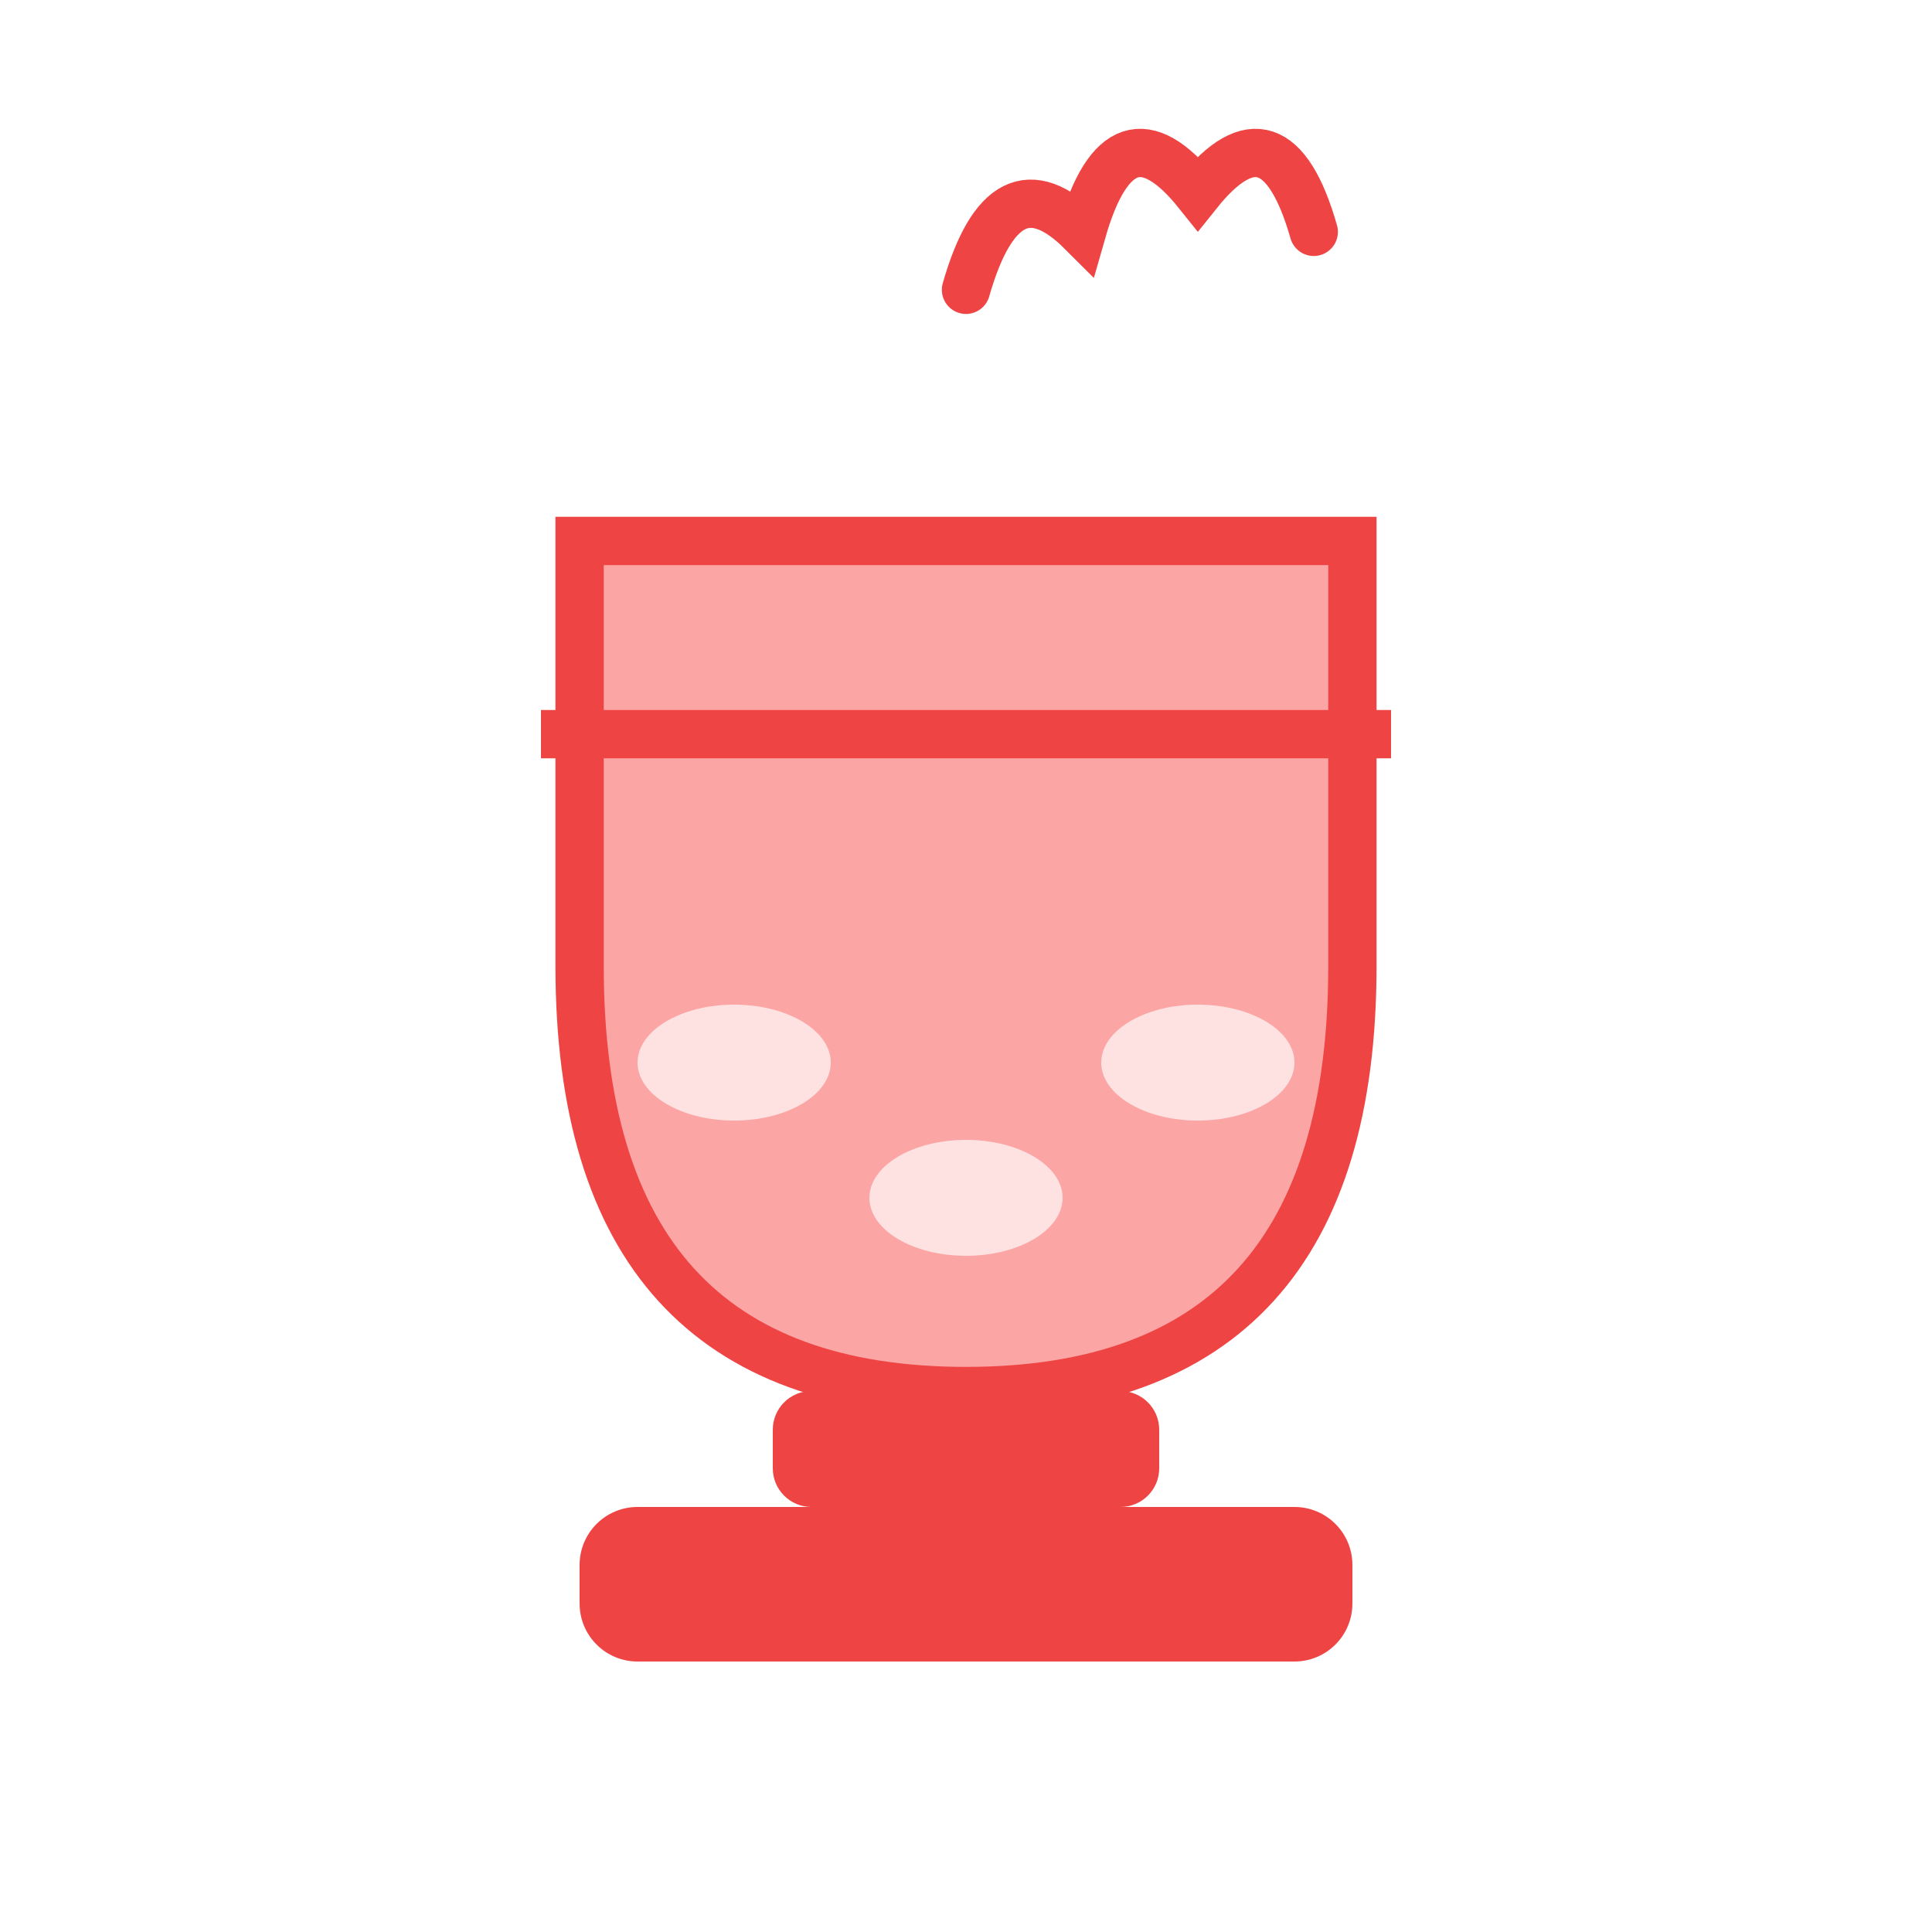
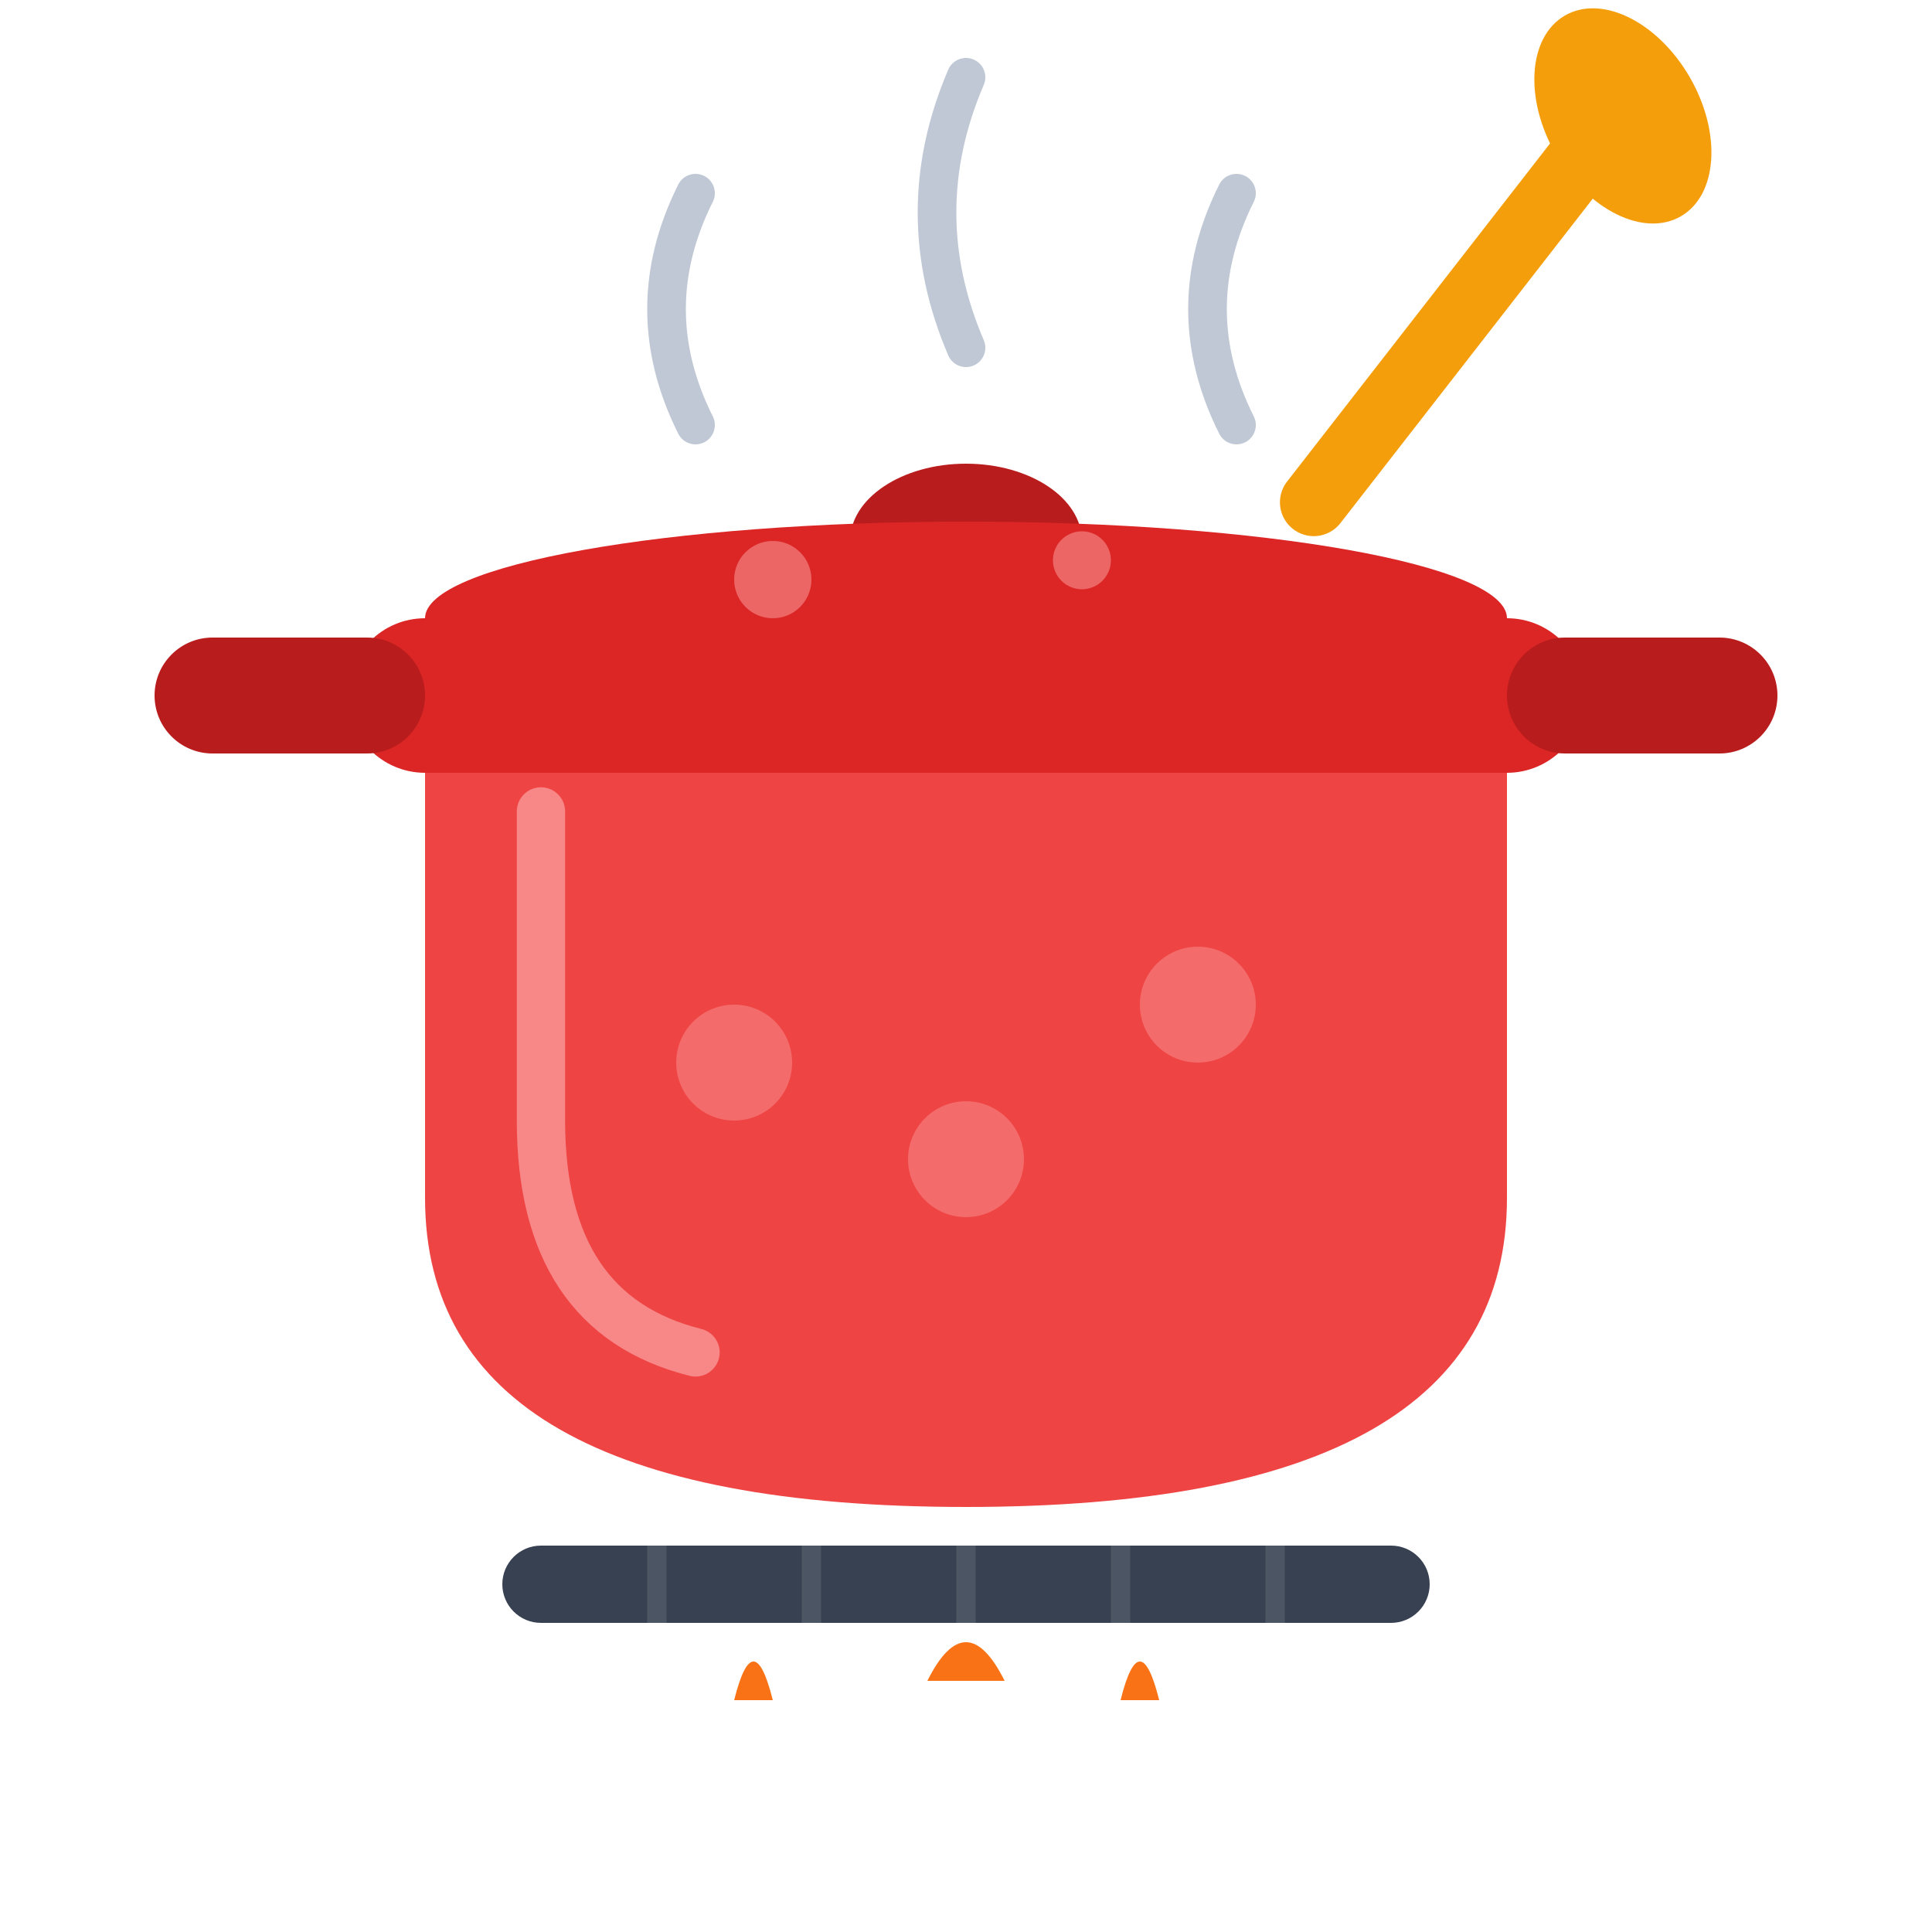
<svg xmlns="http://www.w3.org/2000/svg" viewBox="0 0 100 100">
-   <path d="M 50 15 Q 52 8 56 12 Q 58 5 62 10 Q 66 5 68 12" fill="none" stroke="#EF4444" stroke-width="2.5" stroke-linecap="round" />
-   <path d="M 30 28 L 30 50 Q 30 72 50 72 Q 70 72 70 50 L 70 28 Z" fill="#FCA5A5" stroke="#EF4444" stroke-width="2.5" />
-   <line x1="28" y1="38" x2="72" y2="38" stroke="#EF4444" stroke-width="2.5" />
-   <rect x="40" y="72" width="20" height="6" rx="2" fill="#EF4444" />
-   <rect x="30" y="78" width="40" height="8" rx="3" fill="#EF4444" />
-   <ellipse cx="38" cy="55" rx="5" ry="3" fill="#FEE2E2" />
-   <ellipse cx="62" cy="55" rx="5" ry="3" fill="#FEE2E2" />
-   <ellipse cx="50" cy="62" rx="5" ry="3" fill="#FEE2E2" />
+   <path d="M36,22 Q33,16 36,10" fill="none" stroke="#94A3B8" stroke-width="2" stroke-linecap="round" opacity="0.6" />
+   <path d="M50,18 Q47,11 50,4" fill="none" stroke="#94A3B8" stroke-width="2" stroke-linecap="round" opacity="0.6" />
+   <path d="M64,22 Q61,16 64,10" fill="none" stroke="#94A3B8" stroke-width="2" stroke-linecap="round" opacity="0.6" />
+   <path d="M22,38 L22,62 Q22,78 50,78 Q78,78 78,62 L78,38 Z" fill="#EF4444" />
+   <rect x="18" y="32" width="64" height="8" rx="4" fill="#DC2626" />
+   <rect x="8" y="33" width="14" height="6" rx="3" fill="#B91C1C" />
+   <rect x="78" y="33" width="14" height="6" rx="3" fill="#B91C1C" />
+   <path d="M28,42 L28,58 Q28,68 36,70" fill="none" stroke="#FCA5A5" stroke-width="2.5" stroke-linecap="round" opacity="0.7" />
+   <ellipse cx="50" cy="28" rx="6" ry="4" fill="#B91C1C" />
+   <ellipse cx="50" cy="32" rx="28" ry="5" fill="#DC2626" />
+   <line x1="68" y1="26" x2="82" y2="8" stroke="#F59E0B" stroke-width="3.5" stroke-linecap="round" />
+   <ellipse cx="84" cy="6" rx="4" ry="6" fill="#F59E0B" transform="rotate(-30 84 6)" />
+   <circle cx="40" cy="30" r="2" fill="#FCA5A5" opacity="0.5" />
+   <circle cx="56" cy="29" r="1.5" fill="#FCA5A5" opacity="0.5" />
+   <circle cx="38" cy="55" r="3" fill="#FCA5A5" opacity="0.4" />
+   <circle cx="50" cy="60" r="3" fill="#FCA5A5" opacity="0.4" />
+   <circle cx="62" cy="52" r="3" fill="#FCA5A5" opacity="0.4" />
+   <rect x="26" y="80" width="48" height="4" rx="2" fill="#374151" />
+   <line x1="34" y1="80" x2="34" y2="84" stroke="#4B5563" stroke-width="1" />
+   <line x1="42" y1="80" x2="42" y2="84" stroke="#4B5563" stroke-width="1" />
+   <line x1="50" y1="80" x2="50" y2="84" stroke="#4B5563" stroke-width="1" />
+   <line x1="58" y1="80" x2="58" y2="84" stroke="#4B5563" stroke-width="1" />
+   <line x1="66" y1="80" x2="66" y2="84" stroke="#4B5563" stroke-width="1" />
+   <path d="M38,88 Q39,84 40,88" fill="#F97316" stroke="none" />
+   <path d="M48,87 Q50,83 52,87" fill="#F97316" stroke="none" />
+   <path d="M58,88 Q59,84 60,88" fill="#F97316" stroke="none" />
</svg>
